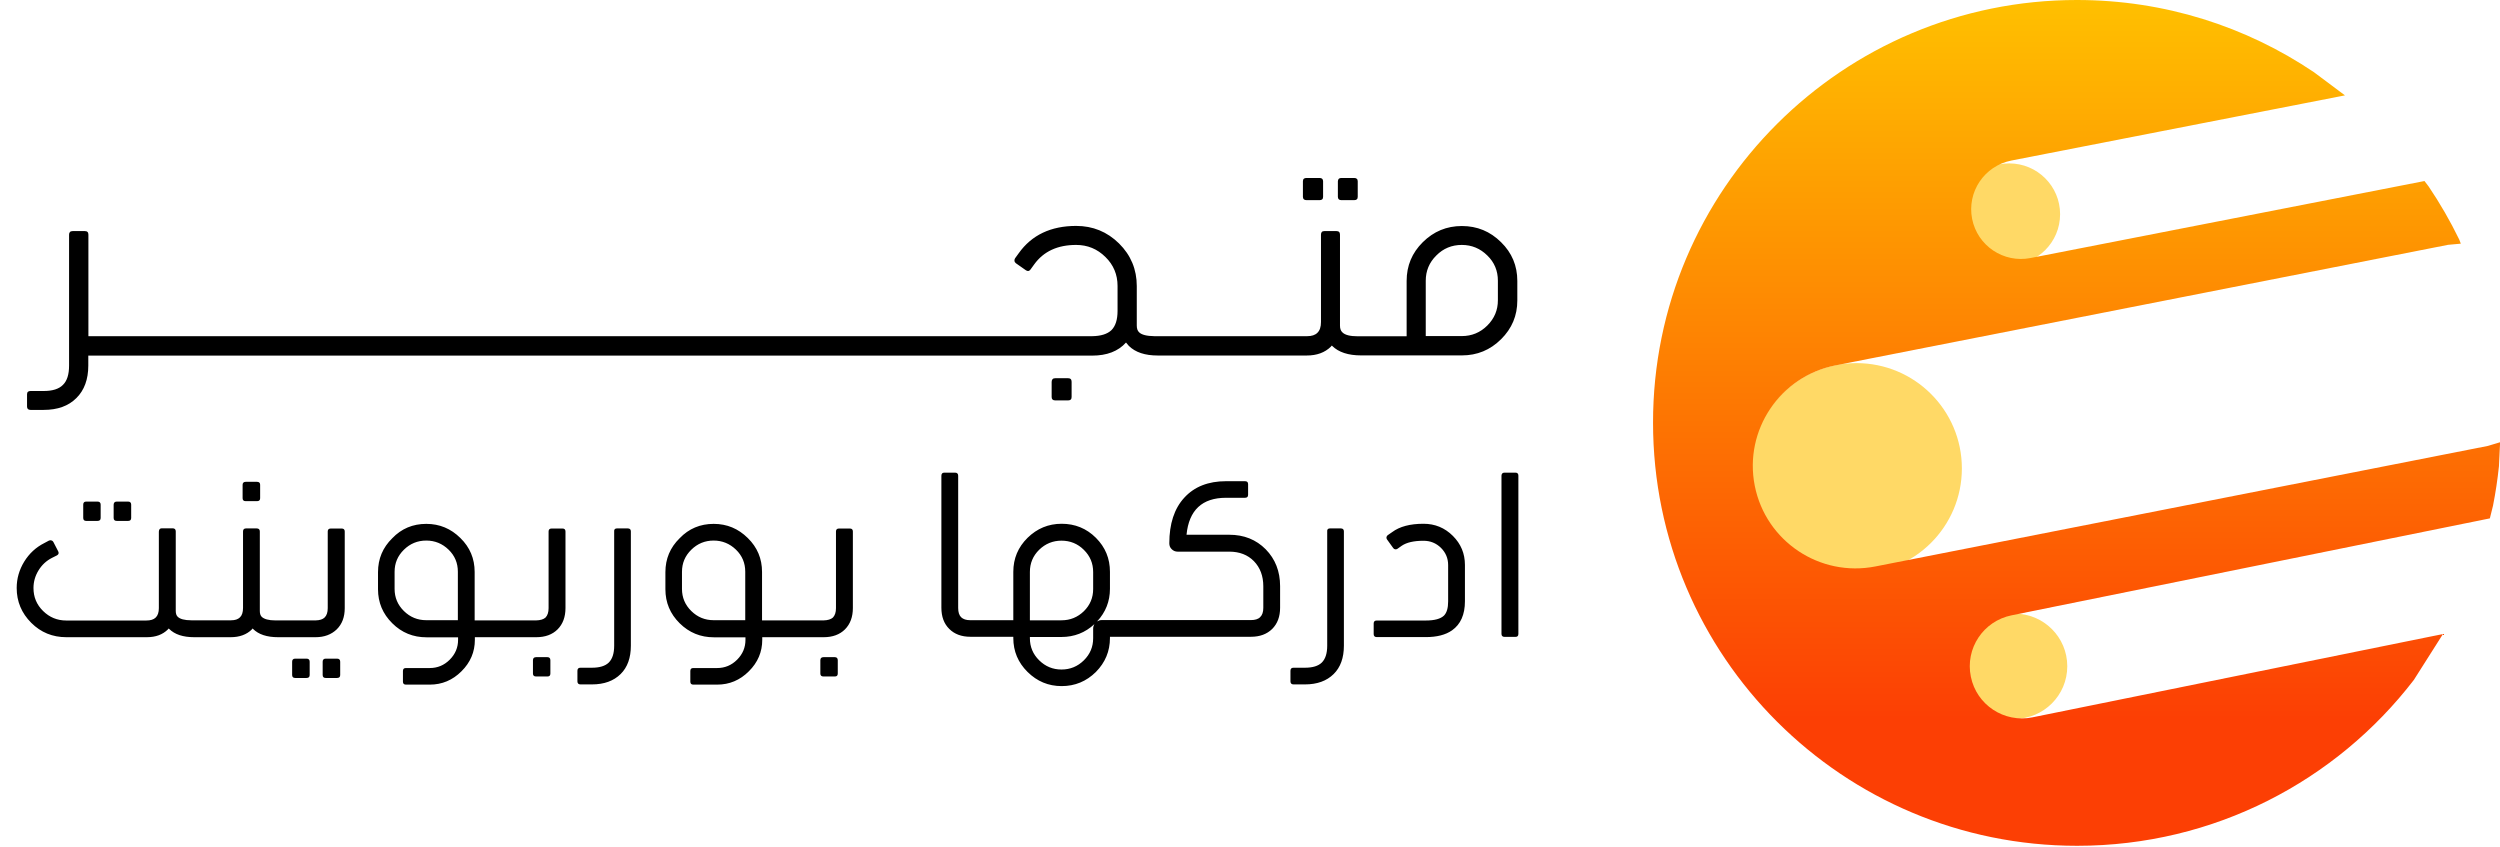
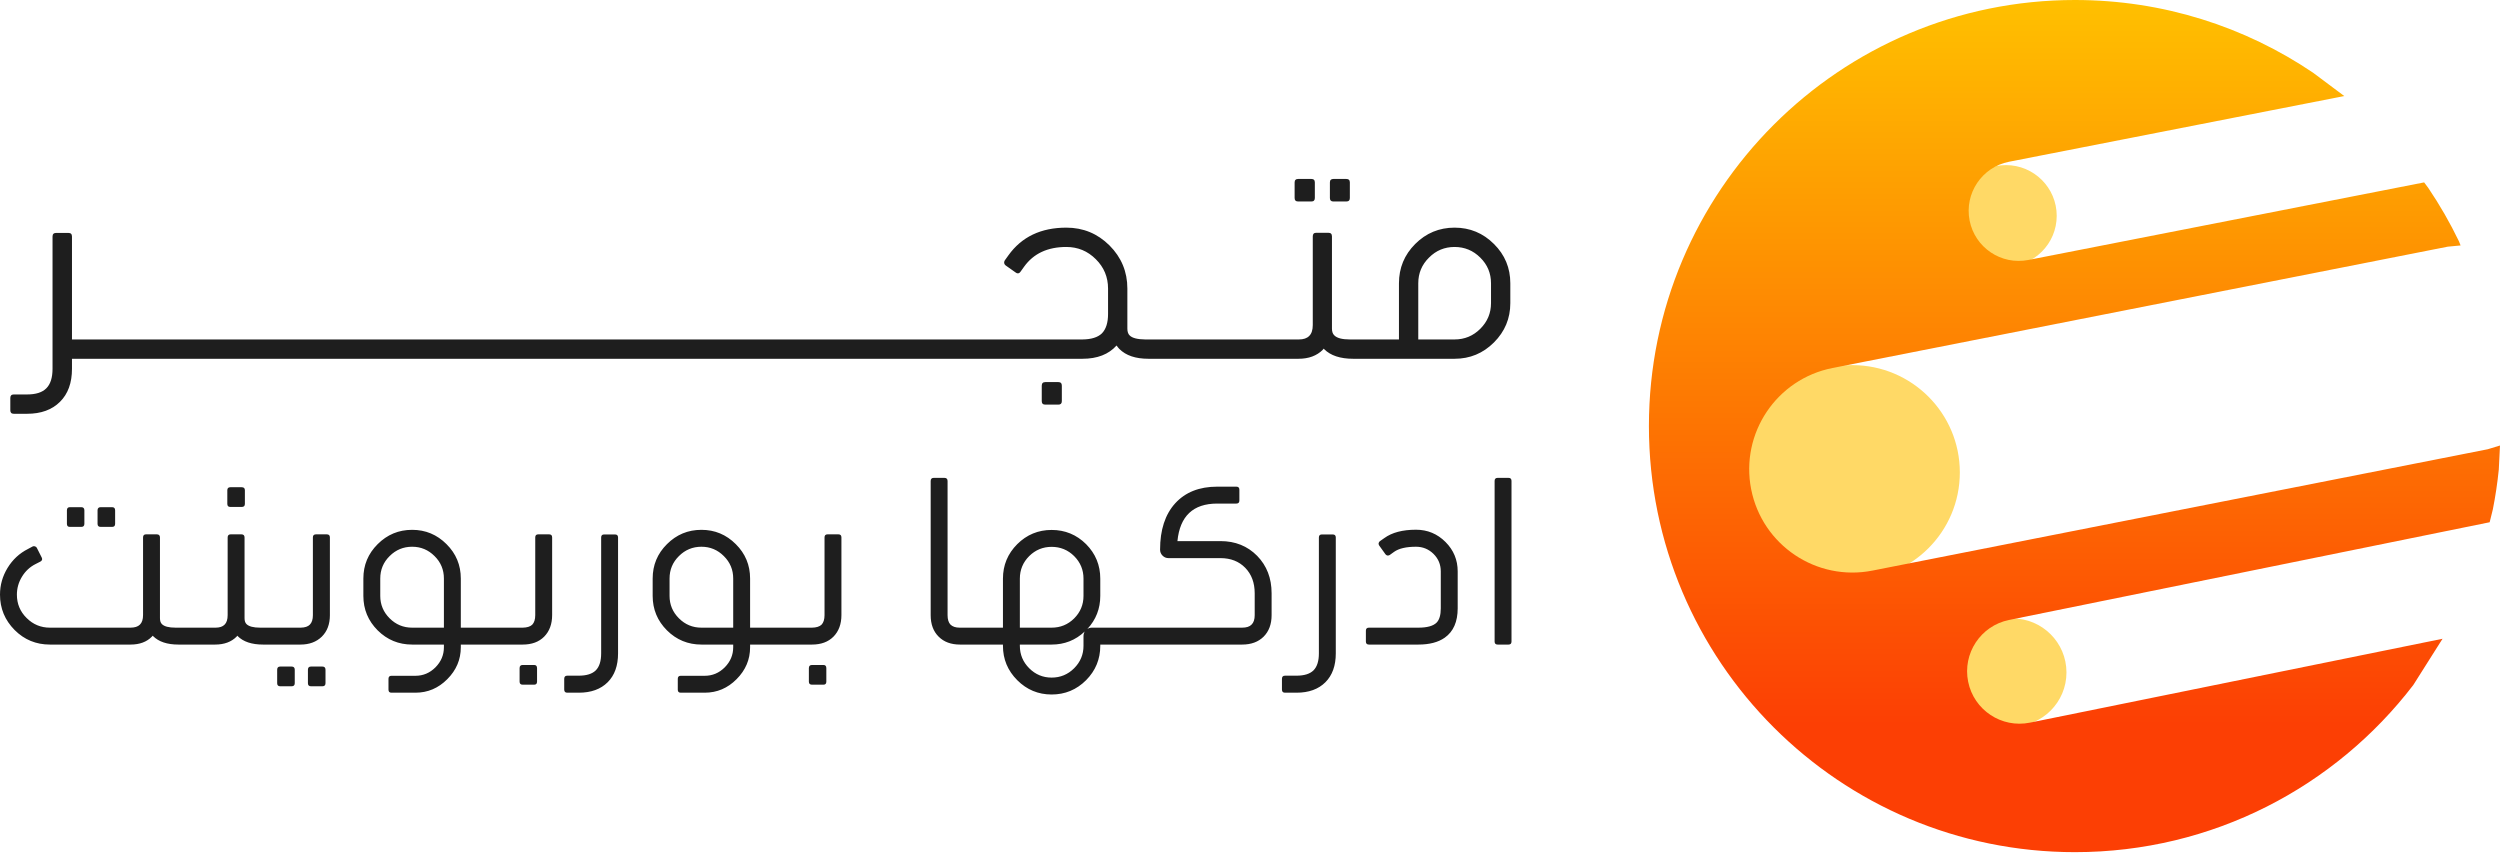
- <svg xmlns="http://www.w3.org/2000/svg" x="0" y="0" viewBox="0 0 2367 801">
-   <style>
-     .st1{fill-rule:evenodd;clip-rule:evenodd;fill:#ffd966}
-   </style>
-   <path d="M308.4 623.6h10.7c2 0 3 1 3 2.9v12.6c0 1.9-1 2.8-3 2.8h-10.7c-1.9 0-2.9-.9-2.9-2.8v-12.6c0-1.9 1-2.9 2.9-2.9zm-28.9 0h10.7c2 0 3 1 3 2.9v12.6c0 1.9-1 2.8-3 2.8h-10.7c-1.9 0-2.9-.9-2.9-2.8v-12.6c0-1.9 1-2.9 2.9-2.9zm500.2-1.4h10.7c1.8 0 2.8 1 2.8 2.9v12.6c0 1.9-.9 2.8-2.8 2.8h-10.7c-2 0-3-.9-3-2.8v-12.6c0-1.9 1-2.9 3-2.9zm-272.1 0h10.7c1.8 0 2.8 1 2.8 2.9v12.6c0 1.9-.9 2.8-2.8 2.8h-10.7c-2 0-3-.9-3-2.8v-12.6c0-1.9 1-2.9 3-2.9zm528.6-31.3c-8.7 8.1-19.1 12.2-31.2 12.2h-29.9v1.2c0 8.1 2.9 15.1 8.8 20.9 5.9 5.8 12.9 8.7 21.1 8.7 8.3 0 15.3-2.9 21.2-8.7 5.9-5.8 8.8-12.8 8.8-20.9v-9c0-1.6.4-3 1.2-4.4zm-31.2-79c-8.2 0-15.2 2.9-21.1 8.6-5.9 5.8-8.8 12.8-8.8 21v45.8h29.9c8.3 0 15.3-2.9 21.2-8.6 5.9-5.8 8.8-12.8 8.8-21v-16.1c0-8.2-2.9-15.2-8.8-21-5.8-5.8-12.9-8.7-21.2-8.7zm-329.3-.1c-8.3 0-15.3 2.9-21.2 8.7-5.9 5.8-8.8 12.7-8.8 20.9v16.2c0 8.1 2.9 15.1 8.8 20.9 5.9 5.8 12.9 8.7 21.2 8.7h29.9v-45.9c0-8.2-2.9-15.2-8.8-20.9-5.9-5.7-13-8.6-21.1-8.6zm-272.1 0c-8.3 0-15.3 2.9-21.2 8.7-5.9 5.8-8.8 12.7-8.8 20.9v16.2c0 8.1 2.9 15.1 8.8 20.9 5.9 5.8 12.9 8.7 21.2 8.7h29.9v-45.9c0-8.2-2.9-15.2-8.8-20.9-5.9-5.7-12.9-8.6-21.1-8.6zm855.6-11.5h10.3c1.9 0 2.9 1 2.9 2.8v108.2c0 11.5-3.2 20.5-9.7 26.9-6.6 6.5-15.6 9.8-27.2 9.8h-10.8c-1.9 0-2.9-1-2.9-2.9v-10c0-2 1-2.9 2.9-2.9h10.8c7.3 0 12.6-1.6 16-4.9 3.4-3.4 5.1-8.7 5.1-15.9V503.2c-.2-1.9.7-2.9 2.6-2.9zm-675.1 0h10.3c1.9 0 2.9 1 2.9 2.8v108.2c0 11.5-3.2 20.5-9.7 26.9-6.6 6.5-15.6 9.8-27.2 9.8h-10.8c-1.9 0-2.9-1-2.9-2.9v-10c0-2 1-2.9 2.9-2.9h10.8c7.3 0 12.6-1.6 16-4.9 3.4-3.4 5.1-8.7 5.1-15.9V503.2c-.2-1.9.8-2.9 2.6-2.9zm-430.9-.1h10.2c2 0 3 1 3 2.9v75.3c0 2.5.6 4.3 1.8 5.5 2.2 2.2 6.5 3.4 12.9 3.4h37.6c3.8 0 6.6-.9 8.5-2.8 1.9-1.8 2.9-4.8 2.9-8.9v-72.4c0-2 1-2.9 2.9-2.9h10c2 0 3 1 3 2.9v75.3c0 2.5.6 4.3 1.8 5.5 2.3 2.2 6.6 3.4 12.9 3.4h38.1c4-.1 6.8-1 8.6-2.8 1.9-1.9 2.9-4.8 2.9-8.8v-72.6c0-1.9 1-2.8 3-2.8h10.1c2 0 3 .9 3 2.8v72.6c0 8.4-2.5 15.1-7.6 20.1-5.1 4.9-11.8 7.4-20 7.4h-35.5c-10.6 0-18.5-2.6-23.8-7.9-.1-.1-.2-.3-.3-.4-.1.1-.2.3-.4.5-.1.2-.2.3-.3.4-4.9 4.9-11.7 7.4-20.1 7.4h-34.5c-10.6 0-18.5-2.6-23.8-7.9l-.2-.2c-.1-.1-.1-.1-.1-.2-.4.4-.6.7-.8.9-4.9 4.9-11.5 7.4-20 7.4H62.8c-13 0-24.1-4.5-33.2-13.6-9.2-9.2-13.8-20.2-13.8-33 0-8.9 2.4-17.2 7.1-24.9 4.8-7.8 11.2-13.7 19.2-17.7l4.3-2.3c.5-.2 1-.3 1.4-.3.3 0 .6.1 1 .2.8.2 1.3.7 1.7 1.4l4.6 8.9c.3.6.4 1.1.4 1.6 0 .9-.6 1.7-1.7 2.3l-4.6 2.3c-5.3 2.7-9.5 6.6-12.7 11.8-3.2 5.2-4.8 10.8-4.8 16.7 0 8.6 3 15.8 9.1 21.8s13.4 9 21.9 9h75.8c4 0 7-.9 8.9-2.8 2-1.9 3-4.9 3-8.9v-72.4c.1-2.2 1-3.2 2.8-3.2zm522.5-4.2c12.6 0 23.3 4.5 32.3 13.4 9 8.8 13.5 19.5 13.5 32.1v45.9H779.7c4-.1 7-1 8.9-2.7 1.9-2 2.9-4.9 2.9-8.9v-72.6c0-1.9 1-2.8 2.9-2.8h10.2c1.9 0 2.9.9 2.9 2.8v72.5c0 8.4-2.5 15.2-7.5 20.2-4.9 4.9-11.7 7.4-20.1 7.4h-58.2v2.5c0 11.4-4.2 21.4-12.7 29.8-8.4 8.4-18.4 12.6-30 12.6h-22.6c-1.8 0-2.8-.9-2.8-2.8v-10.1c0-1.9.9-2.8 2.8-2.8H679c7.3 0 13.6-2.6 18.9-7.9 5.3-5.3 7.9-11.6 7.9-18.7v-2.5h-29.9c-12.6 0-23.4-4.4-32.4-13.3S630 570.5 630 557.9v-16.2c0-12.6 4.5-23.3 13.5-32.1 8.7-9.1 19.5-13.6 32.2-13.6zm-272.1 0c12.6 0 23.3 4.5 32.3 13.4 9 8.8 13.5 19.5 13.5 32.1v45.9H507.6c4-.1 7-1 8.9-2.7 1.9-2 2.9-4.9 2.9-8.9v-72.6c0-1.9 1-2.8 2.9-2.8h10.2c1.9 0 2.9.9 2.9 2.8v72.5c0 8.4-2.5 15.2-7.5 20.2-4.9 4.9-11.7 7.4-20.1 7.4h-58.2v2.5c0 11.4-4.2 21.4-12.7 29.8-8.4 8.4-18.4 12.6-30 12.6h-22.6c-1.8 0-2.8-.9-2.8-2.8v-10.1c0-1.9.9-2.8 2.8-2.8h22.6c7.3 0 13.6-2.6 18.9-7.9 5.3-5.3 7.9-11.6 7.9-18.7v-2.5h-29.9c-12.6 0-23.5-4.4-32.4-13.3-9-8.9-13.5-19.6-13.5-32.2v-16.2c0-12.6 4.5-23.3 13.5-32.1 8.7-9.1 19.5-13.6 32.2-13.6zm944.2-.1c10.8 0 20.1 3.8 27.8 11.5 7.6 7.6 11.4 16.7 11.4 27.5v34.4c0 12.6-4.1 21.8-12.2 27.5-6.1 4.3-14.4 6.4-24.8 6.4h-46.5c-1.9 0-2.9-1-2.9-2.8v-10.1c0-1.9 1-2.8 2.9-2.8h46.5c8.3 0 14-1.6 17.2-4.7 2.6-2.7 3.9-7.1 3.9-13.4V535c0-6.4-2.3-11.8-6.8-16.3-4.6-4.5-10.1-6.7-16.5-6.7-9.2 0-16 1.6-20.6 4.7l-4.1 2.9c-.5.4-1.1.5-1.8.5h-.3c-.8-.1-1.4-.5-1.9-1.2l-5.9-8.2c-.4-.6-.5-1.1-.5-1.7v-.4c.2-.8.6-1.5 1.2-1.9l4.2-2.9c7.1-5.3 17-7.9 29.7-7.9zm-1237.2-21h10.7c1.9 0 2.9 1 2.9 2.9v12.6c0 1.9-1 2.8-2.9 2.8h-10.7c-2 0-3-.9-3-2.8v-12.6c.1-2 1.1-2.9 3-2.9zm-29 0h10.7c2 0 3 1 3 2.9v12.6c0 1.9-1 2.8-3 2.8H81.6c-1.8 0-2.8-.9-2.8-2.8v-12.6c0-2 1-2.9 2.8-2.9zm151-18.7h10.7c2 0 3 .9 3 2.8v12.7c0 1.9-1 2.8-3 2.8h-10.7c-1.9 0-2.9-.9-2.9-2.8V459c0-1.8 1-2.8 2.9-2.8zm1191.9-8.7h10.3c1.8 0 2.8.9 2.8 2.8v149.9c0 1.9-.9 2.8-2.8 2.8h-10.3c-1.9 0-2.9-1-2.9-2.8V450.3c.1-1.8 1-2.8 2.9-2.8zm-530.4 0h10.1c2 0 3 1 3 2.9v125.2c0 4 .9 6.9 2.8 8.8 2 1.9 4.8 2.8 8.6 2.8h40.8v-45.8c0-12.6 4.5-23.3 13.5-32.2 9-8.8 19.7-13.3 32.3-13.3 12.6 0 23.5 4.4 32.4 13.3 8.9 8.9 13.3 19.6 13.3 32.2v16.1c0 11.9-4.1 22.2-12.2 30.9 1.3-.8 2.7-1.3 4.2-1.3h141.3c4.1 0 7.1-.9 8.9-2.8 2-1.9 3-4.8 3-8.8v-20.4c0-9.8-3-17.7-8.9-23.8-5.9-6-13.7-9-23.3-9H1115c-2.2 0-4.1-.8-5.6-2.3-1.6-1.5-2.3-3.4-2.3-5.6 0-18.4 4.7-32.9 14.2-43.2 9.5-10.4 22.7-15.6 39.5-15.6h18c1.9 0 2.9.9 2.9 2.8v10.1c0 1.9-1 2.8-2.9 2.8h-18c-22.6 0-35.1 11.7-37.4 35h40.5c13.9 0 25.4 4.6 34.5 13.8 9 9.2 13.6 20.8 13.6 34.9v20.4c0 8.4-2.5 15.1-7.5 20.1-5 4.9-11.7 7.4-20.1 7.4h-133.5v1.2c0 12.5-4.5 23.2-13.3 32.1-9 8.9-19.8 13.4-32.4 13.4-12.6 0-23.3-4.5-32.3-13.4-9-8.9-13.5-19.6-13.5-32.1v-1.2h-40.6c-8.4 0-15.1-2.5-20-7.4-5-4.9-7.5-11.6-7.5-20.1V450.5c0-2 .9-3 2.8-3zm105-89.4h12.2c2.2 0 3.3 1.1 3.3 3.4v14.4c0 2.2-1.1 3.2-3.3 3.2h-12.2c-2.3 0-3.4-1.1-3.4-3.2v-14.4c.1-2.3 1.2-3.4 3.4-3.4zM1384 231.9c-9.4 0-17.5 3.3-24.1 10-6.7 6.6-10 14.6-10 23.9v52.4h34.1c9.4 0 17.5-3.3 24.2-10 6.7-6.7 10-14.6 10-23.9v-18.5c0-9.4-3.3-17.4-10-23.9-6.7-6.6-14.7-10-24.2-10zm-365.1-18c15.8 0 29.3 5.5 40.6 16.6 11.2 11.1 16.8 24.6 16.8 40.3v37.4c0 2.9.7 5 2.2 6.4 2.4 2.4 7.3 3.6 14.5 3.7h144.6c4.4 0 7.6-1.1 9.7-3.2 2.3-2.2 3.4-5.6 3.4-10.2v-82.7c0-2.2 1-3.4 3.1-3.4h11.6c2.2 0 3.3 1.1 3.3 3.4v86.1c0 2.8.7 4.9 2.2 6.3 2.5 2.6 7.4 3.8 14.7 3.8h46.2V266c0-14.4 5.1-26.6 15.3-36.7 10.3-10.2 22.6-15.3 37-15.3 14.5 0 26.8 5.1 37.1 15.3 10.3 10.1 15.4 22.3 15.4 36.7v18.5c0 14.3-5.1 26.5-15.4 36.7-10.3 10.2-22.6 15.3-37.1 15.3h-95.4c-12.2 0-21.3-3-27.4-9 0-.1 0-.2-.1-.2-.1-.1-.1-.2-.1-.2l-1.1 1.1h.1c-5.7 5.6-13.3 8.4-22.9 8.4h-141c-12.1 0-21.2-3-27.4-9.1-.6-.6-1.5-1.7-2.7-3.2-7.4 8.3-18.1 12.4-32.1 12.4H83.6v9.4c0 13.1-3.8 23.4-11.3 30.8-7.5 7.5-17.8 11.2-31 11.2H28.9c-2.2 0-3.3-1.1-3.3-3.2v-11.5c0-2.2 1.1-3.2 3.3-3.2h12.5c8.3 0 14.4-1.9 18.2-5.8 3.9-3.8 5.8-9.9 5.8-18.2v-124c0-2.2 1.1-3.4 3.4-3.4h11.6c2.2 0 3.3 1.1 3.3 3.4v96.1H1034c8.3-.1 14.4-2 18.3-5.7 3.9-3.9 5.8-10 5.8-18.2v-23.7c0-10.7-3.8-19.9-11.5-27.4-7.7-7.6-16.9-11.4-27.7-11.4-17.6 0-30.8 6.1-39.7 18.4l-3.4 4.7c-.7 1-1.6 1.6-2.5 1.6-.6 0-1.3-.3-2.1-.8l-9.4-6.6c-.7-.6-1.2-1.3-1.3-2.2v-.6c0-.6.2-1.3.6-1.9l3.4-4.7c12.3-17.3 30.5-25.9 54.4-25.9zm251.1-45.4h12.1c2.3 0 3.4 1.1 3.4 3.2v14.6c0 2.2-1.1 3.2-3.4 3.2H1270c-2.2 0-3.3-1.1-3.3-3.2v-14.6c.1-2.2 1.2-3.2 3.3-3.2zm-33 0h12.4c2.2 0 3.3 1.1 3.3 3.2v14.6c0 2.2-1.1 3.2-3.3 3.2H1237c-2.3 0-3.4-1.1-3.4-3.2v-14.6c0-2.2 1.1-3.2 3.4-3.2z" fill-rule="evenodd" clip-rule="evenodd" />
-   <path class="st1" d="M1857.5 630.8c0-27.5 22.3-49.8 49.9-49.8s49.9 22.3 49.9 49.8-22.3 49.8-49.9 49.8-49.9-22.2-49.9-49.8zM1854.1 202.8c0-26.6 21.6-48.1 48.2-48.1s48.2 21.5 48.2 48.1-21.6 48.1-48.2 48.1-48.2-21.5-48.2-48.1zM1657.9 443.5c0-55.1 44.7-99.7 99.8-99.7s99.8 44.6 99.8 99.7-44.7 99.7-99.8 99.7-99.8-44.7-99.8-99.7z" />
-   <linearGradient id="SVGID_1_" gradientUnits="userSpaceOnUse" x1="1965.972" y1="0" x2="1965.972" y2="801" gradientTransform="matrix(1 0 0 -1 0 801)">
-     <stop offset="0" stop-color="#fc3f04" />
-     <stop offset=".15" stop-color="#fc3f04" />
-     <stop offset="1" stop-color="#ffc000" />
-   </linearGradient>
-   <path d="M1966.4 0c83.2 0 160.4 25.2 224.5 68.4l29.3 21.9-315.8 61.7c-25.6 5-42.2 29.7-37.2 55.2 5 25.5 29.8 42.1 55.3 37.1l373-72.9 3.9 5.1c10.8 16 20.5 32.8 29 50.3l1.5 3.9-12.1 1.1L1738 345.9c-52.7 10.4-87 61.4-76.6 114 10.4 52.6 61.6 86.8 114.3 76.4l579.8-114.1 11.6-3.5-1.1 22.7c-1.3 12.6-3.2 25.1-5.6 37.3l-3 12.1-452.9 91.8c-26.7 5.4-44 31.4-38.5 58.1 5.4 26.7 31.5 43.9 58.2 38.5l388.8-78.9-27.6 43.5c-73.4 95.5-188.9 157-318.8 157-221.7 0-401.5-179.3-401.5-400.5-.2-221 179.6-400.3 401.3-400.3z" fill="url(#SVGID_1_)" />
+ <svg xmlns="http://www.w3.org/2000/svg" viewBox="0 0 2347 800">
+   <defs>
+     <linearGradient x1="3373.5" y1="923" x2="3373.5" y2="123" gradientUnits="userSpaceOnUse" spreadMethod="reflect" id="b">
+       <stop offset="0" stop-color="#FC3F04" />
+       <stop offset=".15" stop-color="#FC3F04" />
+       <stop offset="1" stop-color="#FFC000" />
+     </linearGradient>
+     <clipPath id="a">
+       <path d="M1426 123h2347v800H1426z" />
+     </clipPath>
+   </defs>
+   <g clip-path="url(#a)" transform="translate(-1426 -123)" fill-rule="evenodd">
+     <path d="M1717.94 748.758h10.68c1.97 0 2.96.988 2.96 2.963v12.698c0 1.904-.99 2.857-2.96 2.857h-10.68c-1.91 0-2.86-.953-2.86-2.857v-12.698c0-1.975.95-2.963 2.86-2.963Zm-28.87 0h10.68c1.97 0 2.96.988 2.96 2.963v12.698c0 1.904-.99 2.857-2.96 2.857h-10.68c-1.91 0-2.86-.953-2.86-2.857v-12.698c0-1.975.95-2.963 2.86-2.963Zm499.26-1.481h10.68c1.84 0 2.75.987 2.75 2.962v12.698c0 1.905-.91 2.857-2.75 2.857h-10.68c-1.97 0-2.96-.952-2.96-2.857v-12.698c0-1.975.99-2.962 2.96-2.962Zm-271.58 0h10.68c1.83 0 2.75.987 2.75 2.962v12.698c0 1.905-.92 2.857-2.75 2.857h-10.68c-1.97 0-2.96-.952-2.96-2.857v-12.698c0-1.975.99-2.962 2.96-2.962Zm527.6-31.427c-8.67 8.183-19.04 12.274-31.09 12.274h-29.82v1.164c0 8.183 2.92 15.202 8.77 21.057 5.85 5.855 12.87 8.783 21.05 8.783 8.25 0 15.3-2.928 21.15-8.783 5.85-5.855 8.78-12.874 8.78-21.057v-9.1c0-1.552.38-2.998 1.16-4.338Zm-31.09-79.467c-8.18 0-15.2 2.892-21.05 8.677-5.85 5.855-8.77 12.909-8.77 21.163v46.029h29.82c8.25 0 15.3-2.892 21.15-8.677 5.85-5.855 8.78-12.909 8.78-21.163v-16.189c0-8.254-2.93-15.308-8.78-21.163-5.85-5.785-12.9-8.677-21.15-8.677Zm-328.75-.106c-8.25 0-15.3 2.928-21.15 8.783-5.86 5.785-8.78 12.804-8.78 21.057v16.295c0 8.183 2.92 15.202 8.78 21.057 5.85 5.856 12.9 8.783 21.15 8.783h29.82v-46.135c0-8.253-2.93-15.272-8.78-21.057-5.85-5.855-12.87-8.783-21.04-8.783Zm-271.59 0c-8.25 0-15.3 2.928-21.15 8.783-5.85 5.785-8.78 12.804-8.78 21.057v16.295c0 8.183 2.93 15.202 8.78 21.057 5.85 5.856 12.9 8.783 21.15 8.783h29.82v-46.135c0-8.253-2.92-15.272-8.77-21.057-5.86-5.855-12.87-8.783-21.05-8.783Zm854-11.533h10.26c1.91 0 2.86.952 2.86 2.857v108.777c0 11.569-3.25 20.598-9.73 27.088-6.56 6.561-15.62 9.841-27.18 9.841h-10.79c-1.9 0-2.85-.988-2.85-2.963v-10.052c0-1.976.95-2.963 2.85-2.963h10.79c7.26 0 12.58-1.658 15.97-4.973 3.38-3.386 5.07-8.712 5.07-15.978V627.601c0-1.905.92-2.857 2.75-2.857Zm-673.8 0h10.26c1.9 0 2.85.952 2.85 2.857v108.777c0 11.569-3.24 20.598-9.72 27.088-6.56 6.561-15.62 9.841-27.18 9.841h-10.79c-1.9 0-2.85-.988-2.85-2.963v-10.052c0-1.976.95-2.963 2.85-2.963h10.79c7.26 0 12.58-1.658 15.97-4.973 3.38-3.386 5.07-8.712 5.07-15.978V627.601c0-1.905.92-2.857 2.75-2.857Zm-430.07-.106h10.16c1.97 0 2.96.988 2.96 2.963v75.763c0 2.469.6 4.303 1.8 5.502 2.18 2.257 6.48 3.386 12.9 3.386h37.53c3.81 0 6.63-.952 8.46-2.857 1.9-1.834 2.86-4.832 2.86-8.994v-72.8c0-1.975.95-2.963 2.85-2.963h10.05c1.97 0 2.96.988 2.96 2.963v75.763c0 2.469.6 4.303 1.8 5.502 2.25 2.257 6.55 3.386 12.9 3.386h38.03c3.95-.07 6.81-1.023 8.57-2.857 1.9-1.905 2.86-4.867 2.86-8.888v-73.012c0-1.905.98-2.857 2.96-2.857h10.04c1.98 0 2.96.952 2.96 2.857v73.012c0 8.465-2.53 15.202-7.61 20.21-5.08 4.938-11.74 7.407-19.99 7.407h-35.18c-10.57 0-18.5-2.645-23.79-7.936-.14-.141-.25-.282-.32-.423-.07.141-.21.317-.42.529-.14.212-.25.352-.32.423-4.94 4.938-11.63 7.407-20.09 7.407h-34.47c-10.57 0-18.51-2.645-23.79-7.936-.07-.071-.14-.141-.22-.211-.07-.071-.1-.142-.1-.212-.35.423-.64.741-.85.952-4.86 4.938-11.52 7.407-19.98 7.407h-75.72c-12.97 0-24.01-4.55-33.1-13.65-9.17-9.241-13.75-20.316-13.75-33.225 0-8.959 2.36-17.319 7.09-25.079 4.79-7.83 11.17-13.755 19.14-17.776l4.33-2.328c.5-.212.95-.318 1.38-.318.28 0 .6.071.95.212.77.211 1.34.67 1.69 1.375l4.55 8.995c.28.564.42 1.093.42 1.587 0 .917-.56 1.693-1.69 2.328l-4.55 2.328c-5.29 2.68-9.52 6.631-12.69 11.851-3.17 5.22-4.76 10.828-4.76 16.825 0 8.606 3.03 15.907 9.1 21.903 6.06 6.067 13.36 9.1 21.89 9.1h75.61c4.02 0 6.98-.952 8.88-2.857 1.98-1.905 2.96-4.903 2.96-8.994v-72.8c0-1.975.92-2.963 2.75-2.963Zm521.46-4.233c12.54 0 23.3 4.48 32.25 13.439 8.95 8.888 13.43 19.646 13.43 32.273v46.135h58.14c4.02-.07 6.98-.987 8.89-2.751 1.9-1.975 2.85-4.973 2.85-8.994v-73.012c0-1.905.95-2.857 2.86-2.857h10.15c1.9 0 2.85.952 2.85 2.857v72.906c0 8.465-2.5 15.237-7.5 20.316-4.94 4.938-11.64 7.407-20.1 7.407h-58.14v2.54c0 11.498-4.23 21.48-12.69 29.945-8.39 8.465-18.37 12.698-29.93 12.698h-22.52c-1.84 0-2.75-.953-2.75-2.857v-10.158c0-1.905.91-2.857 2.75-2.857h22.52c7.26 0 13.54-2.646 18.83-7.936 5.28-5.361 7.93-11.64 7.93-18.835v-2.54h-29.82c-12.62 0-23.41-4.444-32.36-13.333-8.96-8.958-13.43-19.751-13.43-32.379v-16.295c0-12.627 4.47-23.385 13.43-32.273 8.95-8.959 19.74-13.439 32.36-13.439Zm-271.59 0c12.55 0 23.3 4.48 32.26 13.439 8.95 8.888 13.43 19.646 13.43 32.273v46.135h58.14c4.02-.07 6.98-.987 8.88-2.751 1.91-1.975 2.86-4.973 2.86-8.994v-73.012c0-1.905.95-2.857 2.85-2.857h10.16c1.9 0 2.85.952 2.85 2.857v72.906c0 8.465-2.5 15.237-7.51 20.316-4.93 4.938-11.63 7.407-20.09 7.407h-58.14v2.54c0 11.498-4.23 21.48-12.69 29.945-8.39 8.465-18.37 12.698-29.93 12.698h-22.53c-1.83 0-2.75-.953-2.75-2.857v-10.158c0-1.905.92-2.857 2.75-2.857h22.53c7.26 0 13.53-2.646 18.82-7.936 5.29-5.361 7.93-11.64 7.93-18.835v-2.54h-29.82c-12.62 0-23.4-4.444-32.36-13.333-8.95-8.958-13.43-19.751-13.43-32.379v-16.295c0-12.627 4.48-23.385 13.43-32.273 8.96-8.959 19.74-13.439 32.36-13.439Zm942.43-.105c10.78 0 20.02 3.844 27.7 11.533 7.62 7.619 11.43 16.825 11.43 27.618v34.601c0 12.698-4.06 21.903-12.17 27.618-6.13 4.303-14.38 6.454-24.74 6.454h-46.43c-1.9 0-2.85-.952-2.85-2.857v-10.158c0-1.905.95-2.857 2.85-2.857h46.43c8.25 0 13.96-1.587 17.13-4.762 2.61-2.68 3.91-7.16 3.91-13.438v-34.601c0-6.42-2.25-11.887-6.77-16.401-4.58-4.515-10.08-6.773-16.49-6.773-9.17 0-16.01 1.588-20.52 4.762l-4.12 2.963c-.5.353-1.1.529-1.8.529h-.32c-.77-.141-1.41-.529-1.9-1.164l-5.92-8.254c-.36-.564-.53-1.128-.53-1.693v-.423c.21-.846.6-1.481 1.16-1.905l4.23-2.962c7.19-5.221 17.1-7.83 29.72-7.83Zm-1234.81-21.163h10.68c1.91 0 2.86.987 2.86 2.962v12.698c0 1.905-.95 2.857-2.86 2.857h-10.68c-1.97 0-2.96-.952-2.96-2.857v-12.698c0-1.975.99-2.962 2.96-2.962Zm-28.97 0h10.68c1.97 0 2.96.987 2.96 2.962v12.698c0 1.905-.99 2.857-2.96 2.857h-10.68c-1.84 0-2.75-.952-2.75-2.857v-12.698c0-1.975.91-2.962 2.75-2.962Zm150.68-18.729h10.68c1.98 0 2.97.952 2.97 2.856v12.804c0 1.905-.99 2.857-2.97 2.857h-10.68c-1.9 0-2.85-.952-2.85-2.857v-12.804c0-1.904.95-2.856 2.85-2.856Zm1189.74-8.783h10.26c1.83 0 2.75.952 2.75 2.857v150.785c0 1.905-.92 2.857-2.75 2.857h-10.26c-1.9 0-2.85-.952-2.85-2.857V574.482c0-1.905.95-2.857 2.85-2.857Zm-529.41 0h10.04c1.98 0 2.96.987 2.96 2.963v125.919c0 4.021.92 6.983 2.75 8.888 1.98 1.905 4.83 2.857 8.57 2.857h40.67v-46.029c0-12.627 4.48-23.42 13.43-32.379 8.96-8.889 19.71-13.333 32.26-13.333 12.62 0 23.4 4.444 32.36 13.333 8.88 8.959 13.32 19.752 13.32 32.379v16.189c0 11.993-4.05 22.363-12.16 31.11 1.27-.847 2.68-1.27 4.23-1.27h141.06c4.09 0 7.05-.952 8.88-2.857 1.98-1.905 2.96-4.867 2.96-8.888v-20.528c0-9.877-2.96-17.848-8.88-23.915-5.92-6.066-13.68-9.099-23.27-9.099h-48.75c-2.18 0-4.05-.776-5.6-2.328-1.55-1.552-2.33-3.422-2.33-5.608 0-18.553 4.72-33.05 14.17-43.49 9.52-10.44 22.67-15.661 39.45-15.661h17.98c1.9 0 2.85.953 2.85 2.857v10.158c0 1.905-.95 2.857-2.85 2.857h-17.98c-22.56 0-35.01 11.746-37.33 35.237h40.39c13.89 0 25.38 4.62 34.48 13.861 9.02 9.241 13.54 20.952 13.54 35.131v20.528c0 8.465-2.51 15.202-7.51 20.21-5.01 4.938-11.71 7.407-20.1 7.407h-133.23v1.164c0 12.557-4.44 23.315-13.32 32.274-8.96 8.959-19.74 13.438-32.36 13.438-12.55 0-23.3-4.479-32.26-13.438-8.95-8.959-13.43-19.717-13.43-32.274v-1.164H2327.22c-8.39 0-15.06-2.469-19.99-7.407-5.01-4.938-7.51-11.675-7.51-20.21V574.588c0-1.976.95-2.963 2.86-2.963Zm104.8-89.917h12.21c2.17 0 3.26 1.129 3.26 3.386v14.512c0 2.176-1.09 3.265-3.26 3.265h-12.21c-2.25 0-3.38-1.089-3.38-3.265v-14.512c0-2.257 1.13-3.386 3.38-3.386Zm384.17-126.856c-9.42 0-17.44 3.345-24.05 10.037-6.69 6.611-10.03 14.632-10.03 24.065v52.726h34.08c9.43 0 17.49-3.346 24.18-10.037 6.68-6.692 10.03-14.714 10.03-24.066v-18.623c0-9.433-3.35-17.454-10.03-24.065-6.69-6.692-14.75-10.037-24.18-10.037Zm-364.47-18.14c15.79 0 29.29 5.563 40.49 16.688 11.2 11.207 16.8 24.71 16.8 40.512v37.61c0 2.902.72 5.038 2.18 6.409 2.41 2.418 7.25 3.668 14.5 3.749h144.33c4.35 0 7.57-1.089 9.67-3.265 2.26-2.177 3.38-5.603 3.38-10.279v-83.201c0-2.257 1.05-3.386 3.15-3.386h11.6c2.17 0 3.26 1.129 3.26 3.386v86.587c0 2.821.73 4.917 2.18 6.288 2.49 2.58 7.37 3.87 14.62 3.87h46.1v-52.726c0-14.431 5.08-26.726 15.23-36.884 10.23-10.239 22.56-15.358 36.98-15.358 14.43 0 26.75 5.119 36.99 15.358 10.23 10.158 15.35 22.453 15.35 36.884v18.623c0 14.351-5.12 26.645-15.35 36.884-10.24 10.239-22.56 15.358-36.99 15.358H2696.38c-12.16 0-21.27-3.023-27.31-9.07 0-.08-.04-.161-.12-.241-.08-.081-.12-.162-.12-.242l-1.09 1.088h.12c-5.64 5.644-13.25 8.465-22.84 8.465h-140.83c-12.09 0-21.19-3.063-27.31-9.191-.65-.644-1.53-1.733-2.66-3.265-7.42 8.304-18.09 12.456-32.03 12.456H1493.57v9.433c0 13.222-3.75 23.541-11.24 30.958-7.5 7.498-17.81 11.247-30.94 11.247h-12.45c-2.18 0-3.26-1.089-3.26-3.266v-11.609c0-2.176 1.08-3.265 3.26-3.265h12.45c8.3 0 14.34-1.935 18.13-5.804 3.86-3.87 5.8-9.957 5.8-18.261V345.056c0-2.257 1.13-3.386 3.38-3.386h11.6c2.18 0 3.27 1.129 3.27 3.386v96.624H2442.19c8.3-.081 14.38-1.976 18.25-5.684 3.87-3.95 5.8-10.037 5.8-18.26v-23.824c0-10.803-3.83-19.994-11.48-27.572-7.66-7.659-16.88-11.488-27.68-11.488-17.56 0-30.78 6.167-39.64 18.502l-3.38 4.716c-.73 1.048-1.57 1.572-2.54 1.572-.65 0-1.33-.282-2.06-.846l-9.42-6.651c-.73-.565-1.17-1.29-1.33-2.177v-.605c0-.645.2-1.29.6-1.935l3.39-4.716c12.4-17.333 30.53-26 54.38-26ZM2677.77 291h12.09c2.25 0 3.38 1.089 3.38 3.265v14.633c0 2.177-1.13 3.265-3.38 3.265h-12.09c-2.17 0-3.26-1.088-3.26-3.265v-14.633c0-2.176 1.09-3.265 3.26-3.265Zm-32.99 0h12.32c2.18 0 3.27 1.089 3.27 3.265v14.633c0 2.177-1.09 3.265-3.27 3.265h-12.32c-2.26 0-3.39-1.088-3.39-3.265v-14.633c0-2.176 1.13-3.265 3.39-3.265Z" fill="#1E1E1E" />
+     <path d="M3315.19 703.568c28.06 0 50.81 22.706 50.81 50.716S3343.25 805 3315.19 805c-28.07 0-50.82-22.706-50.82-50.716s22.75-50.716 50.82-50.716Zm-150.25-237.793c55.75 0 100.95 45.107 100.95 100.749 0 55.642-45.2 100.749-100.95 100.749S3064 622.166 3064 566.524c0-55.642 45.19-100.749 100.94-100.749ZM3309.16 278c26.34 0 47.68 21.306 47.68 47.589 0 26.283-21.34 47.589-47.68 47.589-26.33 0-47.68-21.306-47.68-47.589 0-26.283 21.35-47.589 47.68-47.589Z" fill="#FFD966" />
+     <path d="M3373.96 123c82.84 0 159.79 25.184 223.62 68.314l29.23 21.857-314.69 61.677c-25.46 4.99-42.05 29.679-37.06 55.144 4.99 25.464 29.67 42.062 55.13 37.072l371.59-72.831 3.83 5.123c10.79 15.96 20.45 32.74 28.87 50.228l1.52 3.848-12.06 1.14-577.6 113.913c-52.52 10.357-86.7 61.329-76.34 113.848 10.36 52.52 61.32 86.7 113.84 76.343l577.6-113.914 11.56-3.514-1.14 22.65c-1.28 12.606-3.15 25.04-5.57 37.272l-3 12.12-451.19 91.732c-26.62 5.411-43.81 31.379-38.4 57.999 5.41 26.62 31.37 43.813 57.99 38.402l387.37-78.755-27.5 43.491C3618.46 861.516 3503.39 923 3373.96 923 3153.07 923 2974 743.914 2974 523s179.07-400 399.96-400Z" fill="url(#b)" />
+   </g>
</svg>
